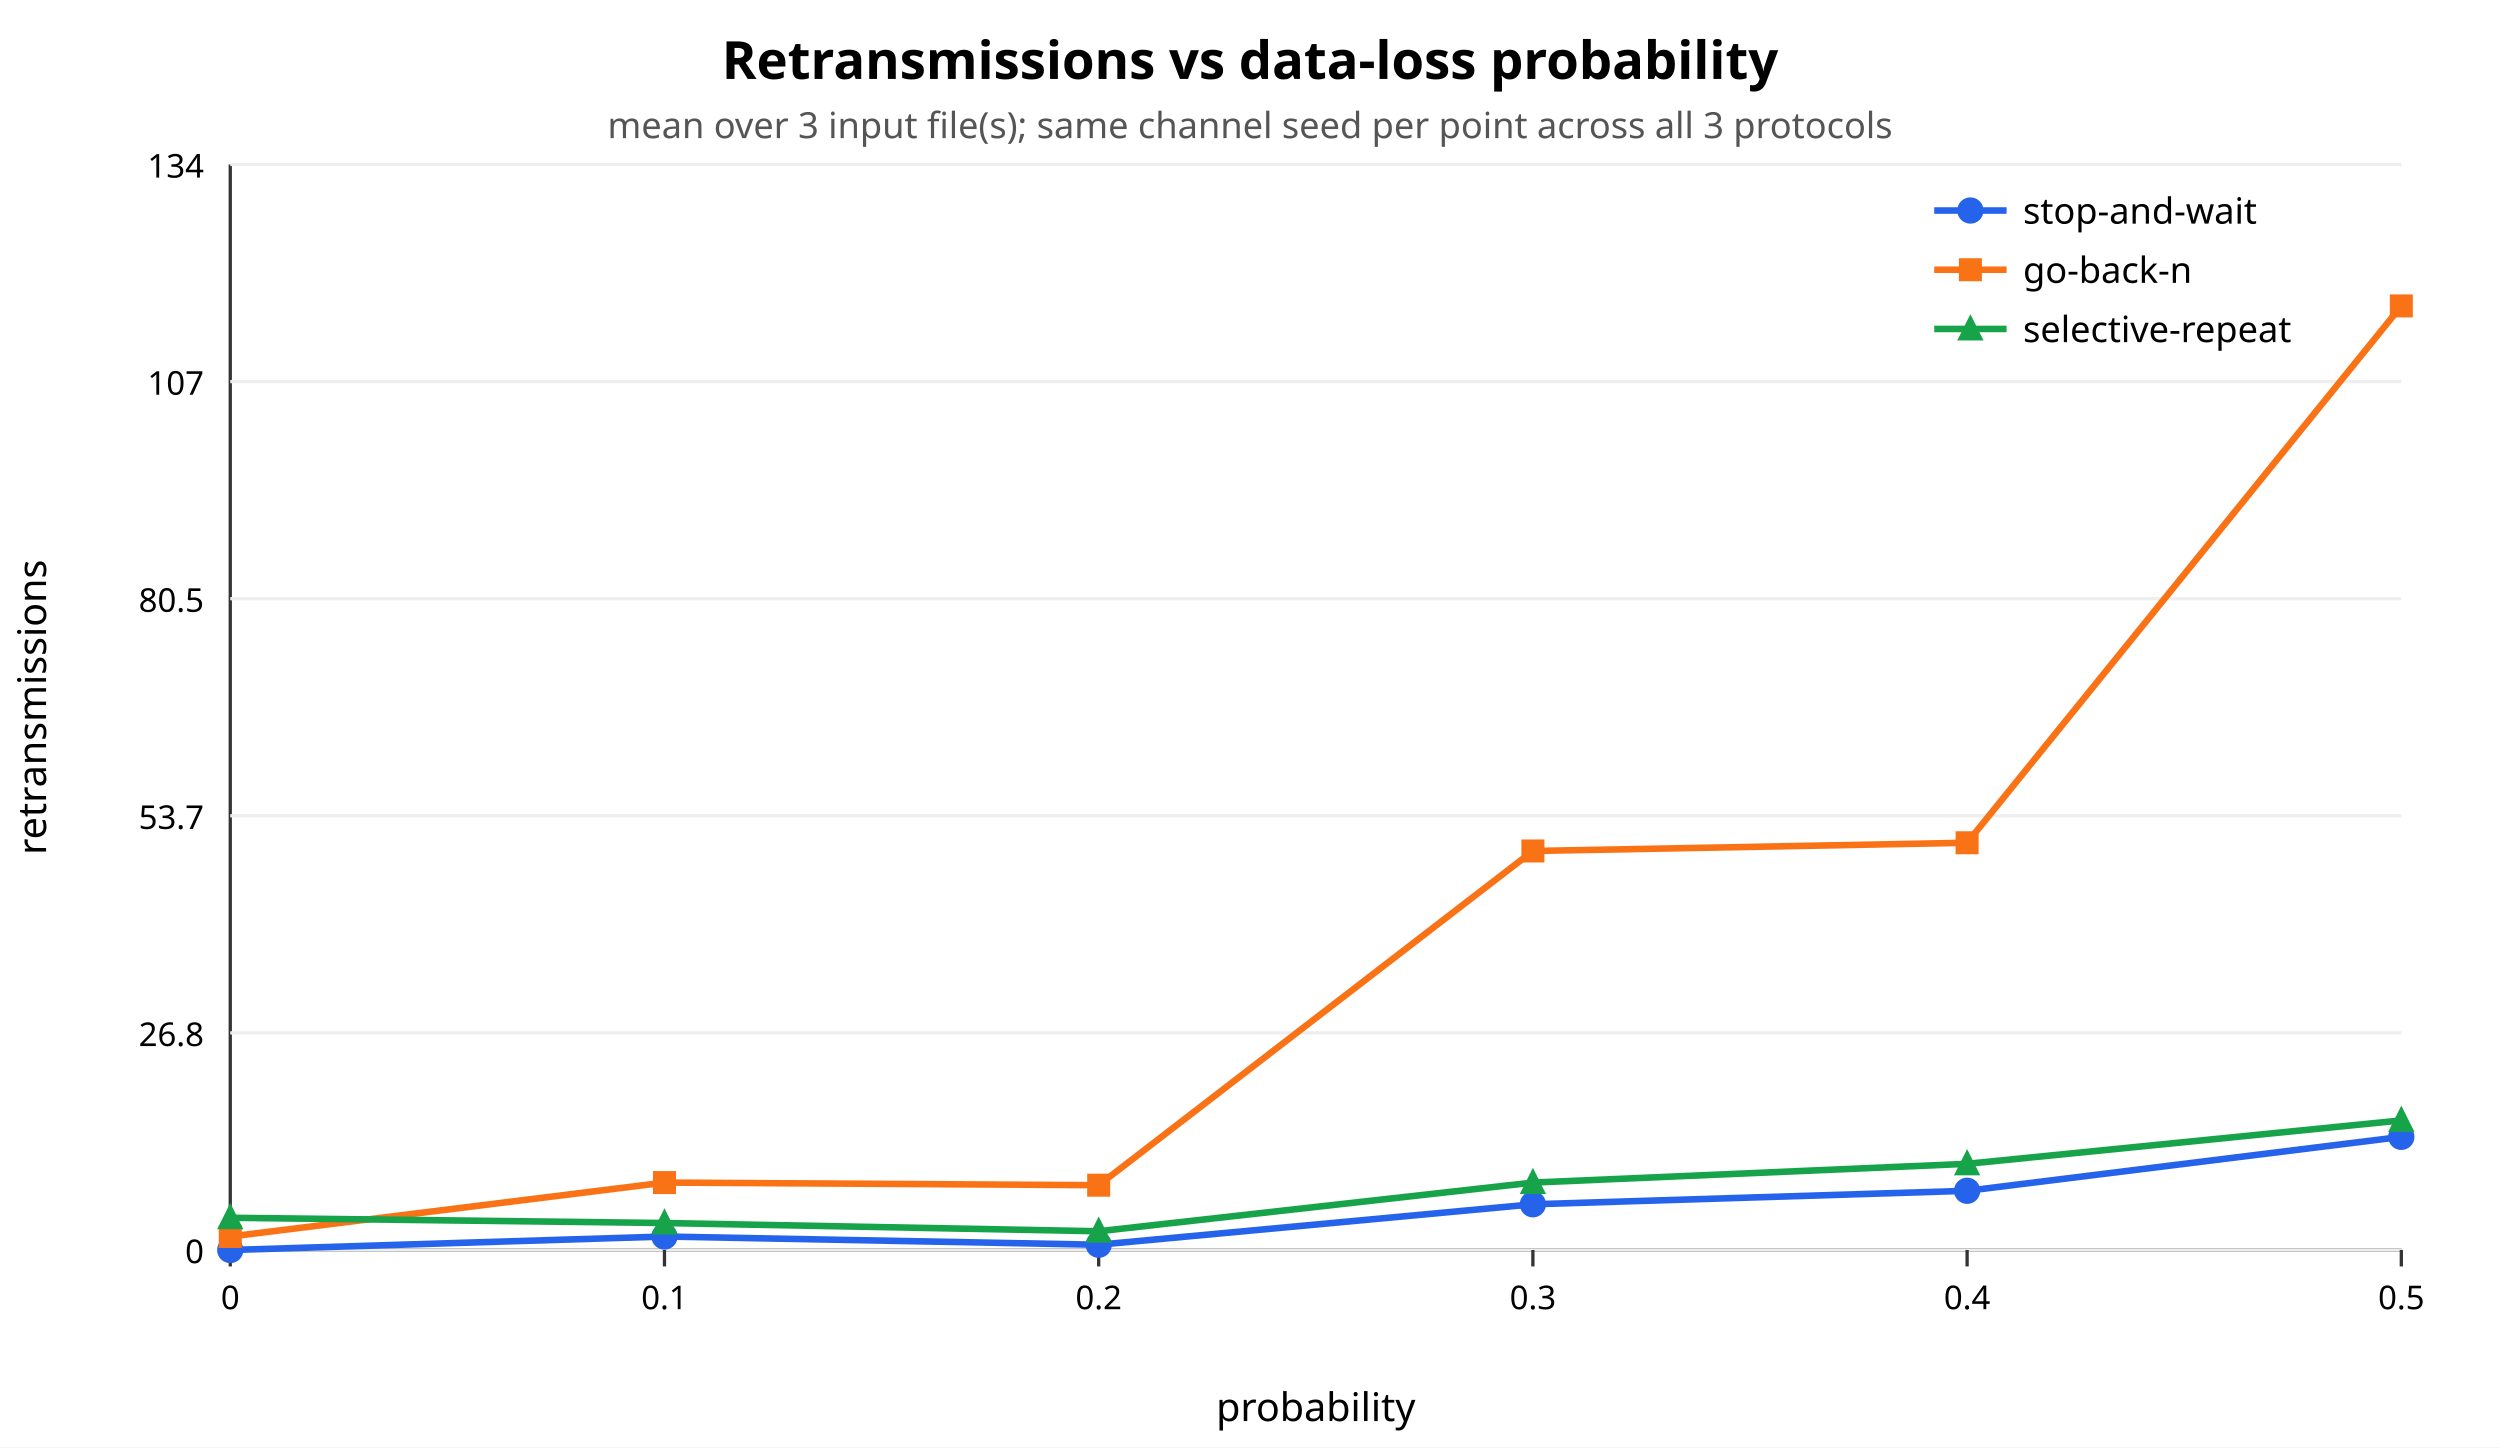
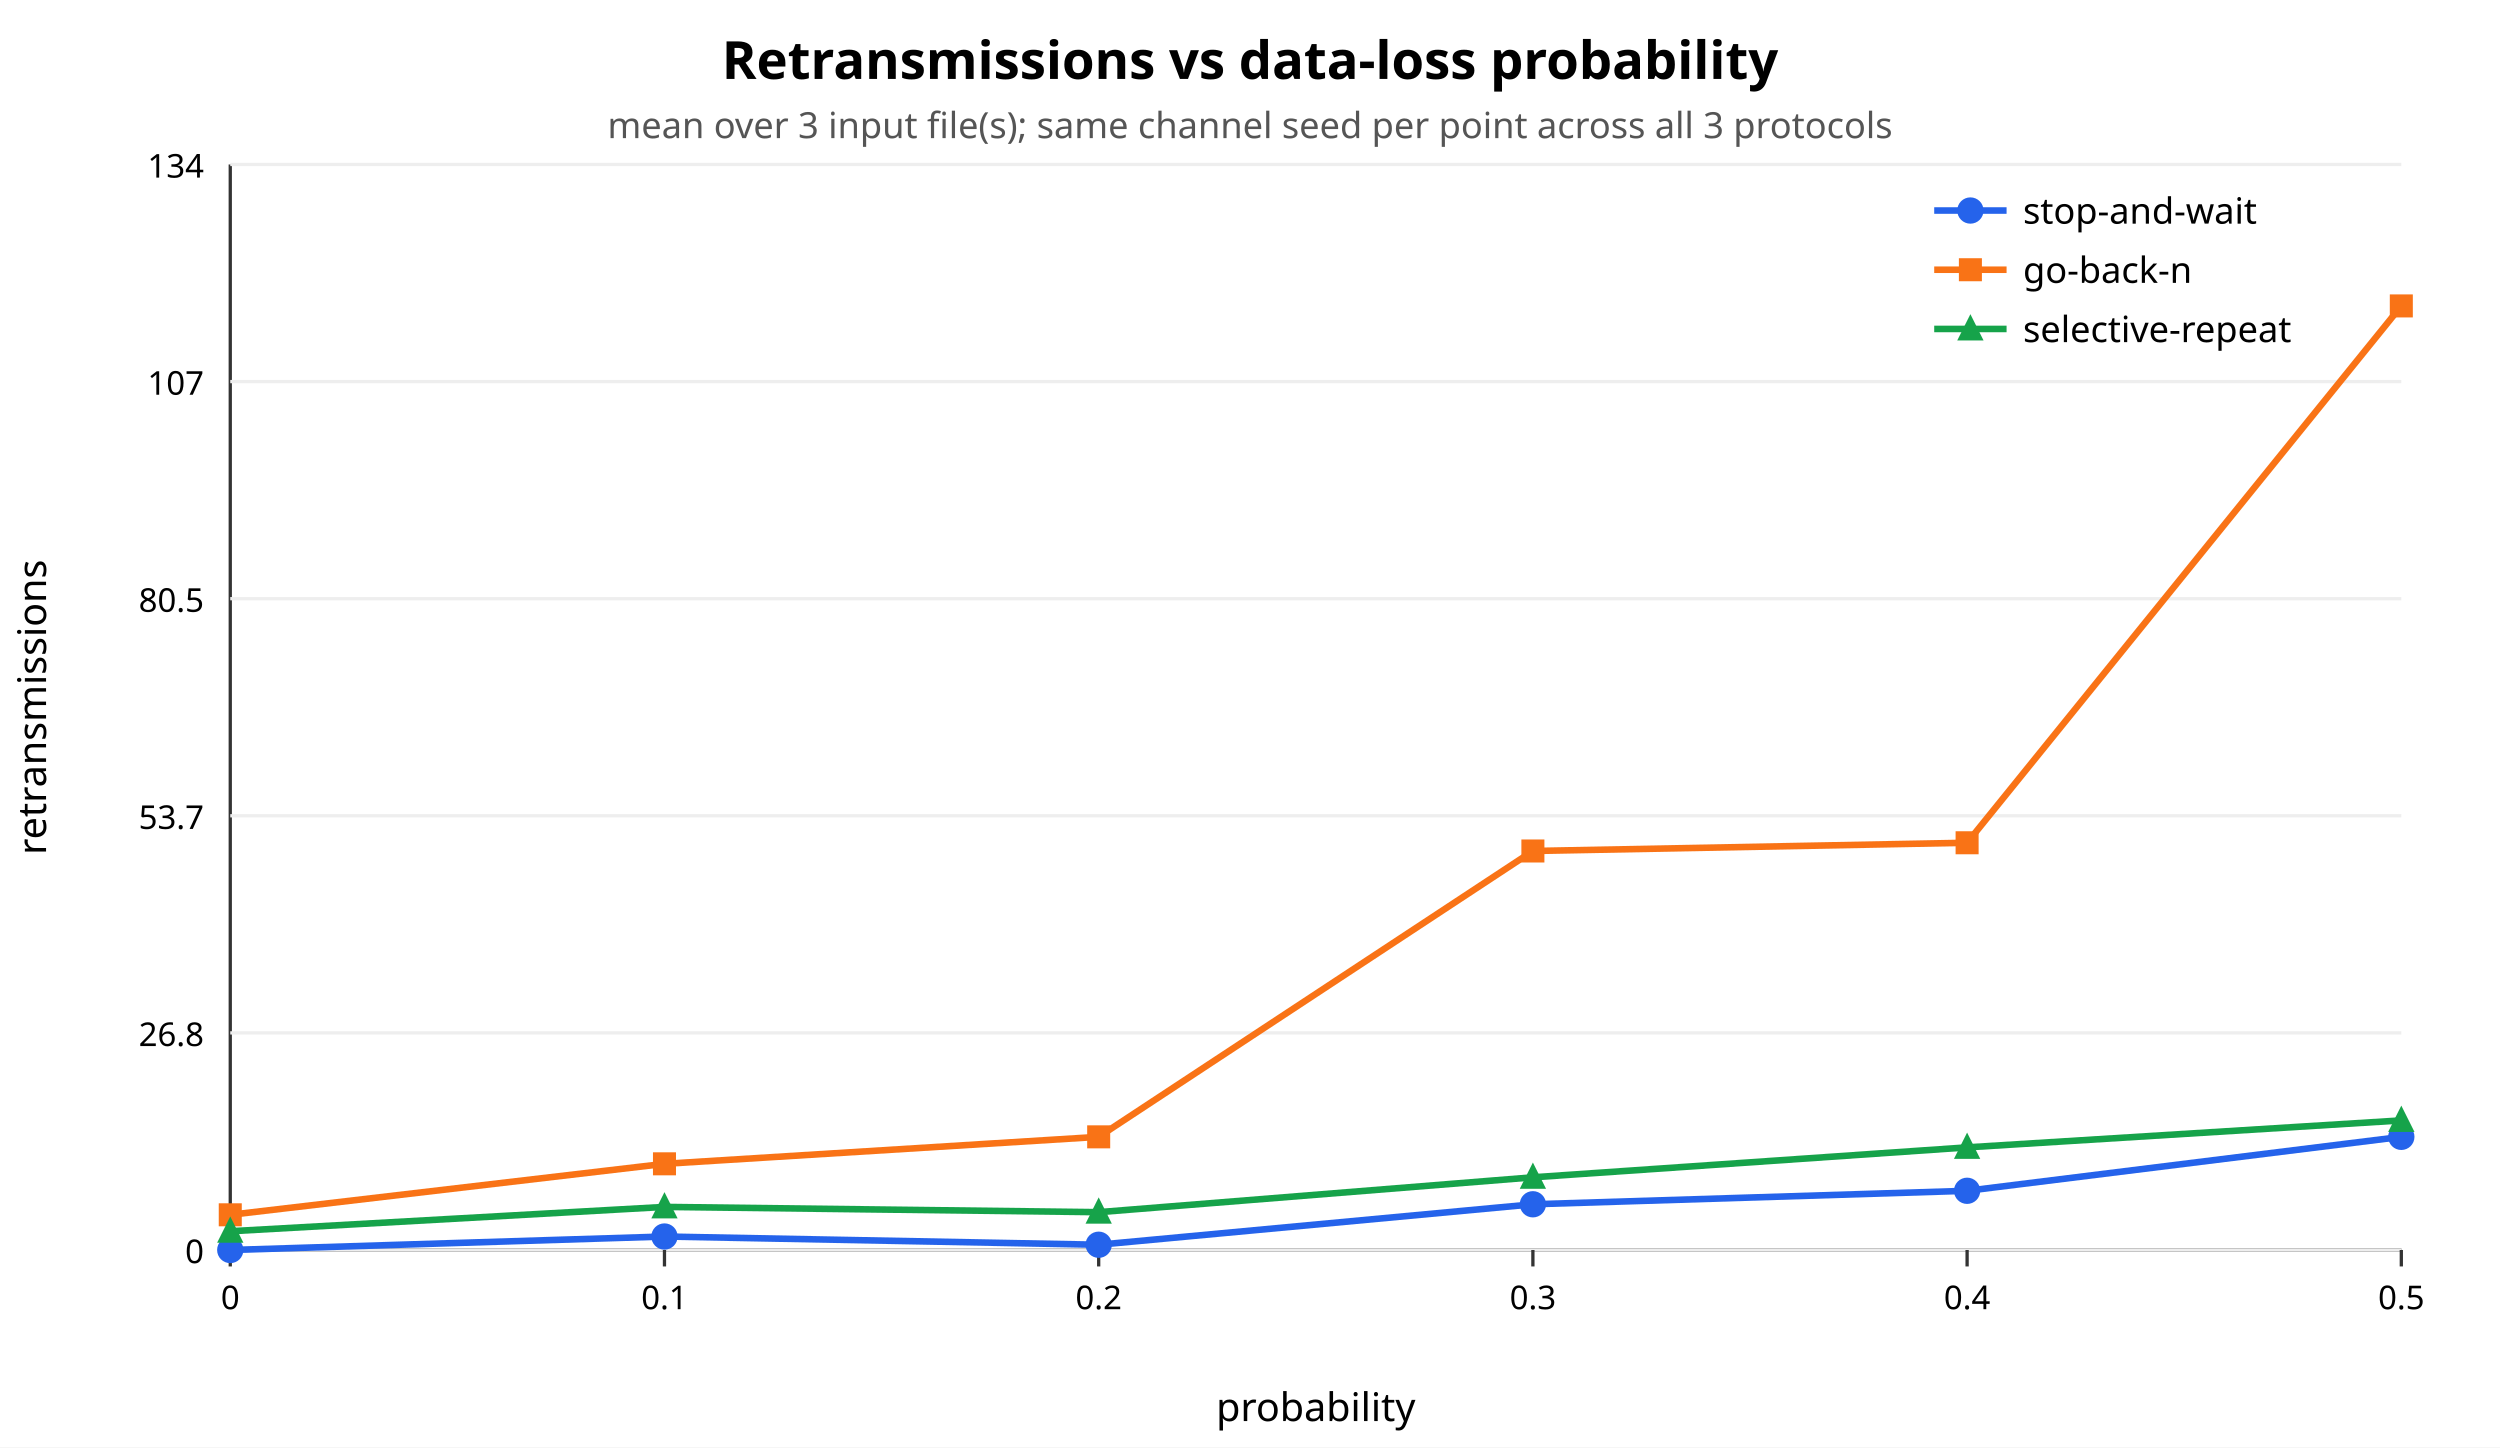
<svg xmlns="http://www.w3.org/2000/svg" width="760" height="440" viewBox="0 0 760 440">
  <rect x="0" y="0" width="760" height="440" fill="white" />
  <text x="380" y="24" text-anchor="middle" font-size="16" font-family="sans-serif" font-weight="bold">Retransmissions vs data-loss probability</text>
  <text x="380" y="42" text-anchor="middle" font-size="11" font-family="sans-serif" fill="#555">mean over 3 input file(s); same channel seed per point across all 3 protocols</text>
  <line x1="70" y1="50" x2="70" y2="380" stroke="#333" />
  <line x1="70" y1="380" x2="730" y2="380" stroke="#333" />
  <line x1="70" y1="380.0" x2="730" y2="380.0" stroke="#eee" />
  <text x="62" y="384.0" text-anchor="end" font-size="10" font-family="sans-serif">0</text>
  <line x1="70" y1="314.0" x2="730" y2="314.0" stroke="#eee" />
  <text x="62" y="318.0" text-anchor="end" font-size="10" font-family="sans-serif">26.8</text>
  <line x1="70" y1="248.0" x2="730" y2="248.0" stroke="#eee" />
  <text x="62" y="252.0" text-anchor="end" font-size="10" font-family="sans-serif">53.7</text>
  <line x1="70" y1="182.0" x2="730" y2="182.0" stroke="#eee" />
  <text x="62" y="186.0" text-anchor="end" font-size="10" font-family="sans-serif">80.5</text>
  <line x1="70" y1="116.0" x2="730" y2="116.0" stroke="#eee" />
  <text x="62" y="120.0" text-anchor="end" font-size="10" font-family="sans-serif">107</text>
  <line x1="70" y1="50.0" x2="730" y2="50.0" stroke="#eee" />
  <text x="62" y="54.0" text-anchor="end" font-size="10" font-family="sans-serif">134</text>
  <line x1="70.0" y1="380" x2="70.0" y2="385" stroke="#333" />
  <text x="70.0" y="398" text-anchor="middle" font-size="10" font-family="sans-serif">0</text>
  <line x1="202.0" y1="380" x2="202.0" y2="385" stroke="#333" />
  <text x="202.0" y="398" text-anchor="middle" font-size="10" font-family="sans-serif">0.1</text>
  <line x1="334.0" y1="380" x2="334.0" y2="385" stroke="#333" />
  <text x="334.0" y="398" text-anchor="middle" font-size="10" font-family="sans-serif">0.2</text>
  <line x1="466.0" y1="380" x2="466.0" y2="385" stroke="#333" />
  <text x="466.0" y="398" text-anchor="middle" font-size="10" font-family="sans-serif">0.3</text>
  <line x1="598.0" y1="380" x2="598.0" y2="385" stroke="#333" />
  <text x="598.0" y="398" text-anchor="middle" font-size="10" font-family="sans-serif">0.4</text>
  <line x1="730.0" y1="380" x2="730.0" y2="385" stroke="#333" />
  <text x="730.0" y="398" text-anchor="middle" font-size="10" font-family="sans-serif">0.5</text>
  <text x="400" y="432" text-anchor="middle" font-size="12" font-family="sans-serif">probability</text>
  <text x="14" y="215" text-anchor="middle" font-size="12" font-family="sans-serif" transform="rotate(-90 14 215)">retransmissions</text>
  <path d="M70.0,380.0 L202.0,375.9 L334.0,378.4 L466.0,366.1 L598.0,362.0 L730.0,345.6" fill="none" stroke="#2563eb" stroke-width="2" />
  <circle cx="70.0" cy="380.0" r="4" fill="#2563eb" />
  <circle cx="202.0" cy="375.9" r="4" fill="#2563eb" />
  <circle cx="334.0" cy="378.4" r="4" fill="#2563eb" />
  <circle cx="466.0" cy="366.1" r="4" fill="#2563eb" />
  <circle cx="598.0" cy="362.0" r="4" fill="#2563eb" />
  <circle cx="730.0" cy="345.6" r="4" fill="#2563eb" />
  <line x1="588" y1="64" x2="610" y2="64" stroke="#2563eb" stroke-width="2" />
  <circle cx="599.0" cy="64.0" r="4" fill="#2563eb" />
  <text x="615" y="68" font-size="11" font-family="sans-serif">stop-and-wait</text>
-   <path d="M70.0,375.9 L202.0,359.5 L334.0,360.3 L466.0,258.7 L598.0,256.2 L730.0,93.0" fill="none" stroke="#f97316" stroke-width="2" />
-   <rect x="66.5" y="372.4" width="7" height="7" fill="#f97316" />
-   <rect x="198.5" y="356.0" width="7" height="7" fill="#f97316" />
-   <rect x="330.5" y="356.8" width="7" height="7" fill="#f97316" />
+   <path d="M70.0,369.3 L202.0,353.8 L334.0,345.6 L466.0,258.7 L598.0,256.2 L730.0,93.0" fill="none" stroke="#f97316" stroke-width="2" />
+   <rect x="66.5" y="365.8" width="7" height="7" fill="#f97316" />
+   <rect x="198.5" y="350.3" width="7" height="7" fill="#f97316" />
+   <rect x="330.5" y="342.1" width="7" height="7" fill="#f97316" />
  <rect x="462.5" y="255.2" width="7" height="7" fill="#f97316" />
  <rect x="594.5" y="252.7" width="7" height="7" fill="#f97316" />
  <rect x="726.5" y="89.5" width="7" height="7" fill="#f97316" />
  <line x1="588" y1="82" x2="610" y2="82" stroke="#f97316" stroke-width="2" />
  <rect x="595.5" y="78.5" width="7" height="7" fill="#f97316" />
  <text x="615" y="86" font-size="11" font-family="sans-serif">go-back-n</text>
-   <path d="M70.0,370.2 L202.0,371.8 L334.0,374.3 L466.0,359.5 L598.0,353.8 L730.0,340.6" fill="none" stroke="#16a34a" stroke-width="2" />
-   <polygon points="70.0,365.7 66.0,373.7 74.0,373.7" fill="#16a34a" />
-   <polygon points="202.0,367.3 198.0,375.3 206.0,375.3" fill="#16a34a" />
-   <polygon points="334.0,369.8 330.0,377.8 338.0,377.8" fill="#16a34a" />
-   <polygon points="466.0,355.0 462.0,363.0 470.0,363.0" fill="#16a34a" />
-   <polygon points="598.0,349.3 594.0,357.3 602.0,357.3" fill="#16a34a" />
+   <path d="M70.0,374.3 L202.0,366.9 L334.0,368.5 L466.0,357.9 L598.0,348.8 L730.0,340.6" fill="none" stroke="#16a34a" stroke-width="2" />
+   <polygon points="70.0,369.8 66.0,377.8 74.0,377.8" fill="#16a34a" />
+   <polygon points="202.0,362.4 198.0,370.4 206.0,370.4" fill="#16a34a" />
+   <polygon points="334.0,364.0 330.0,372.0 338.0,372.0" fill="#16a34a" />
+   <polygon points="466.0,353.4 462.0,361.4 470.0,361.4" fill="#16a34a" />
+   <polygon points="598.0,344.3 594.0,352.3 602.0,352.3" fill="#16a34a" />
  <polygon points="730.0,336.1 726.0,344.1 734.0,344.1" fill="#16a34a" />
  <line x1="588" y1="100" x2="610" y2="100" stroke="#16a34a" stroke-width="2" />
  <polygon points="599.0,95.5 595.0,103.5 603.0,103.5" fill="#16a34a" />
  <text x="615" y="104" font-size="11" font-family="sans-serif">selective-repeat</text>
</svg>
